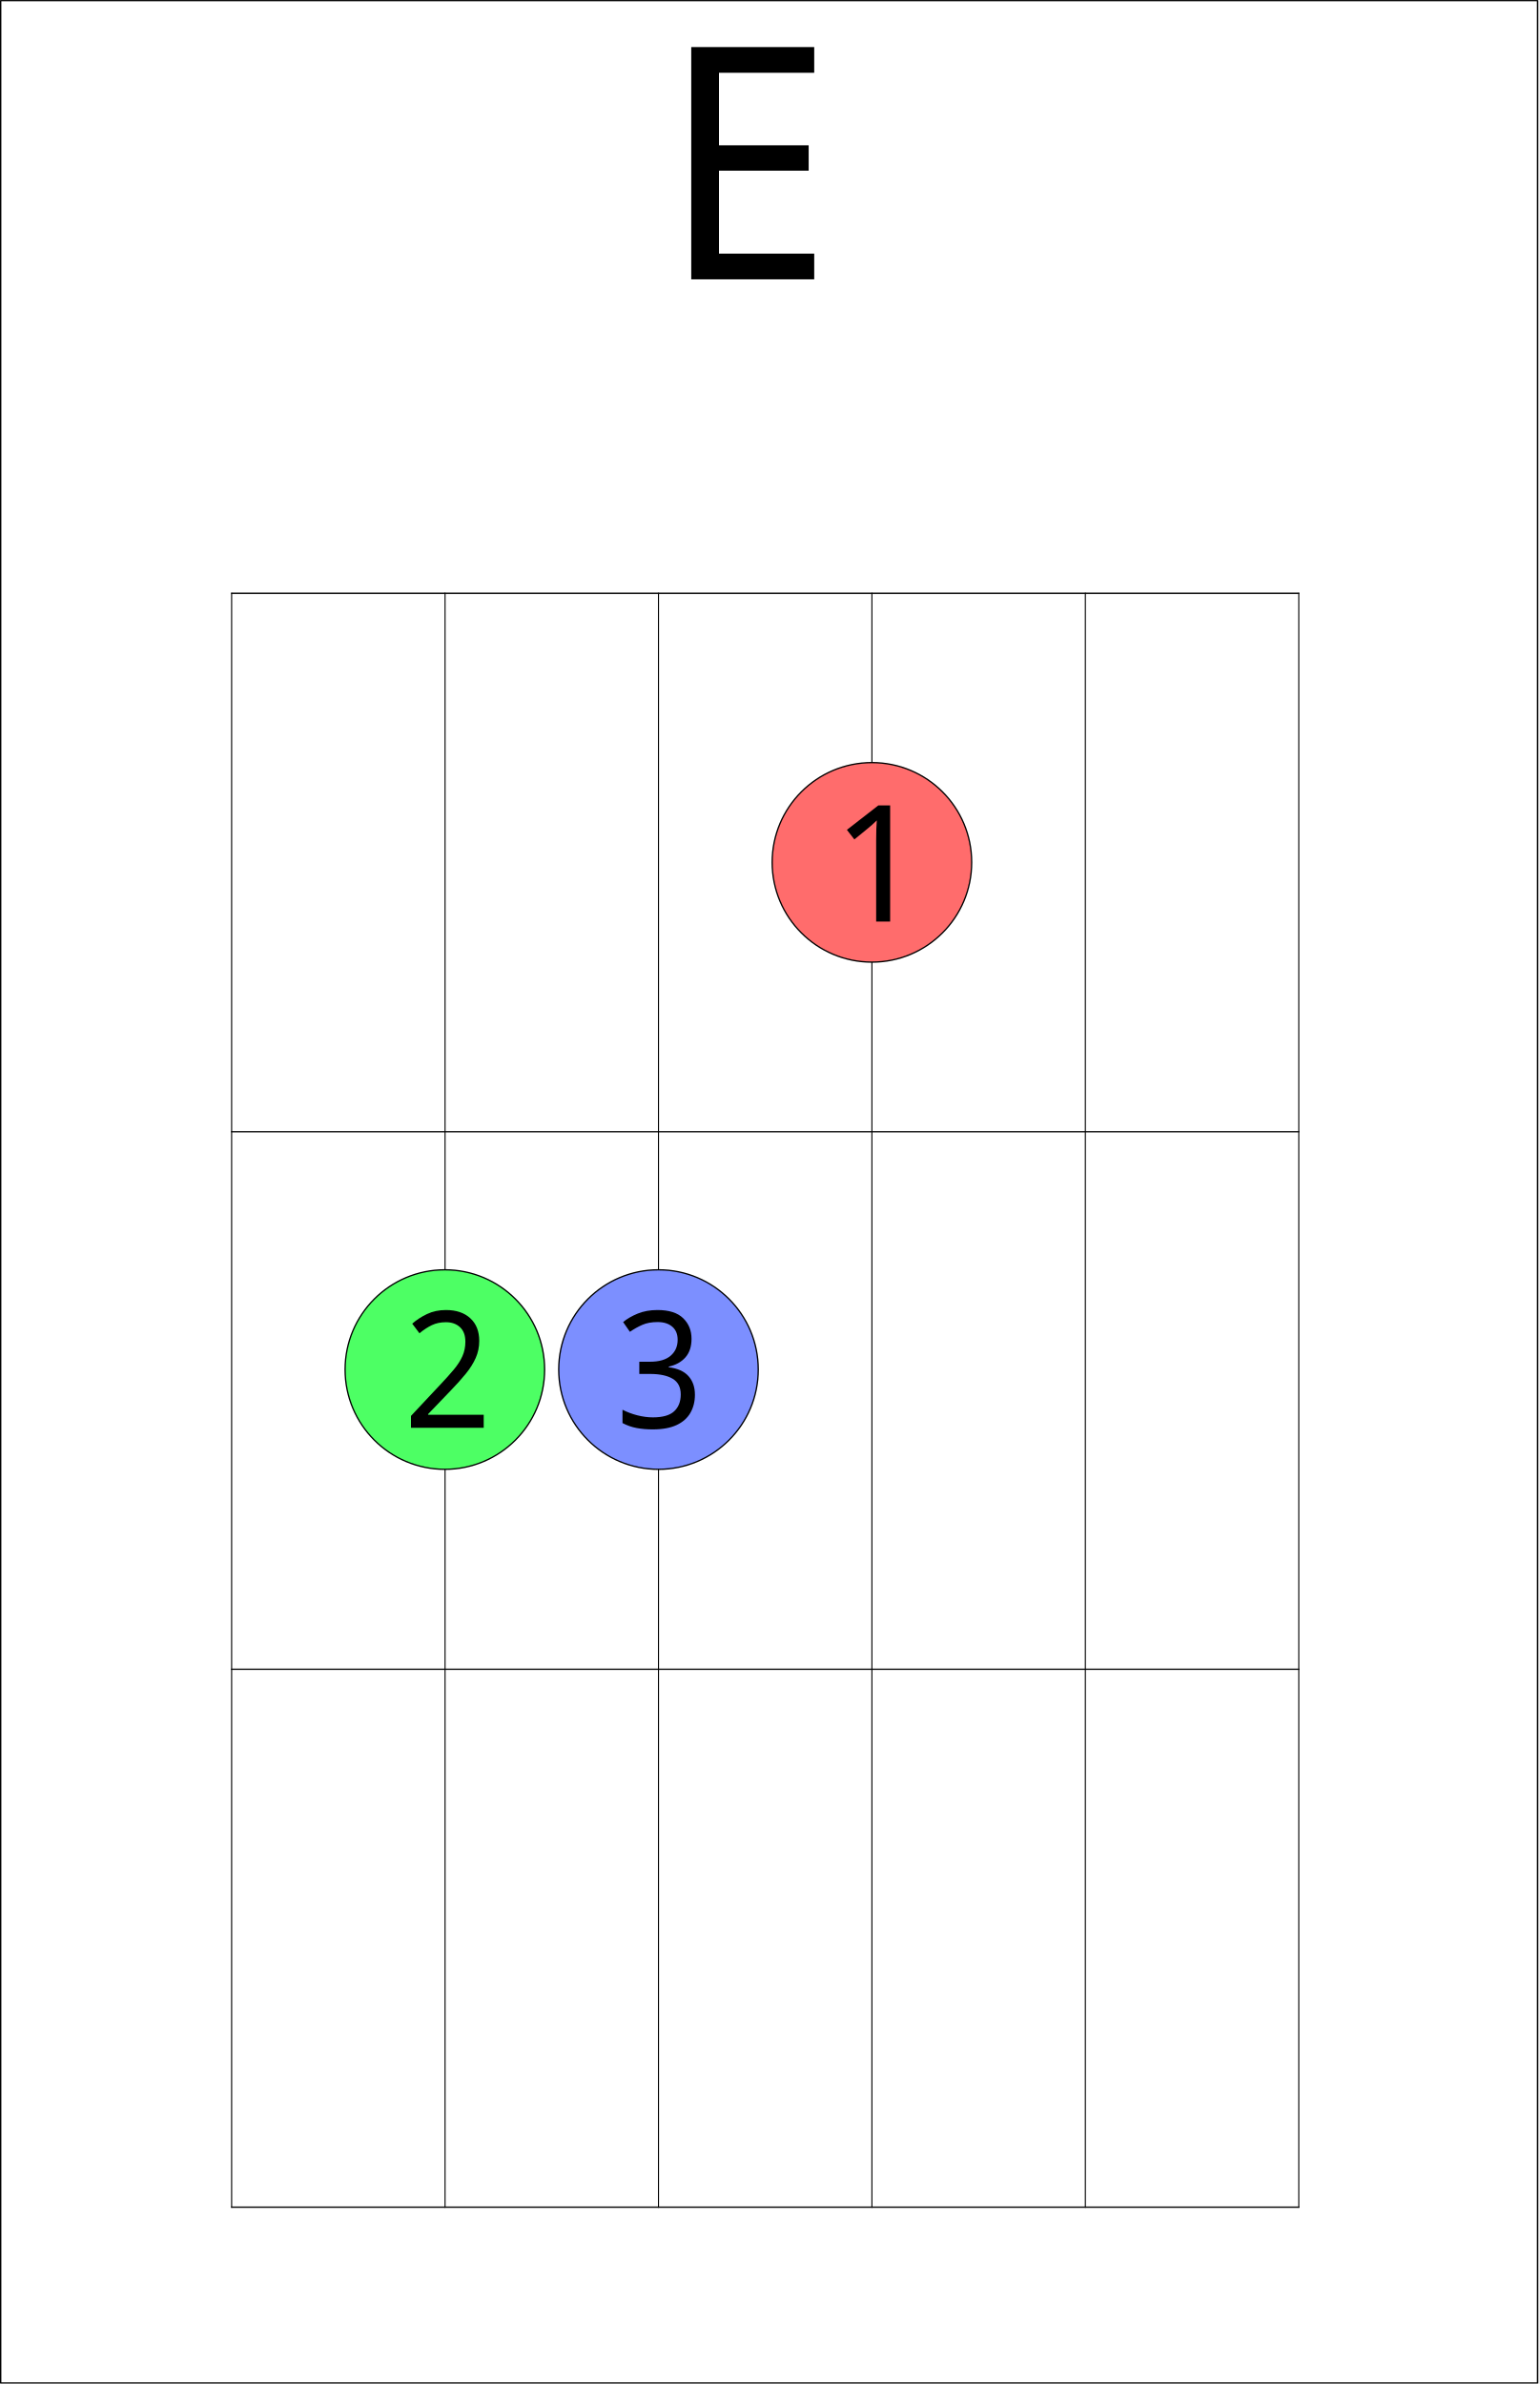
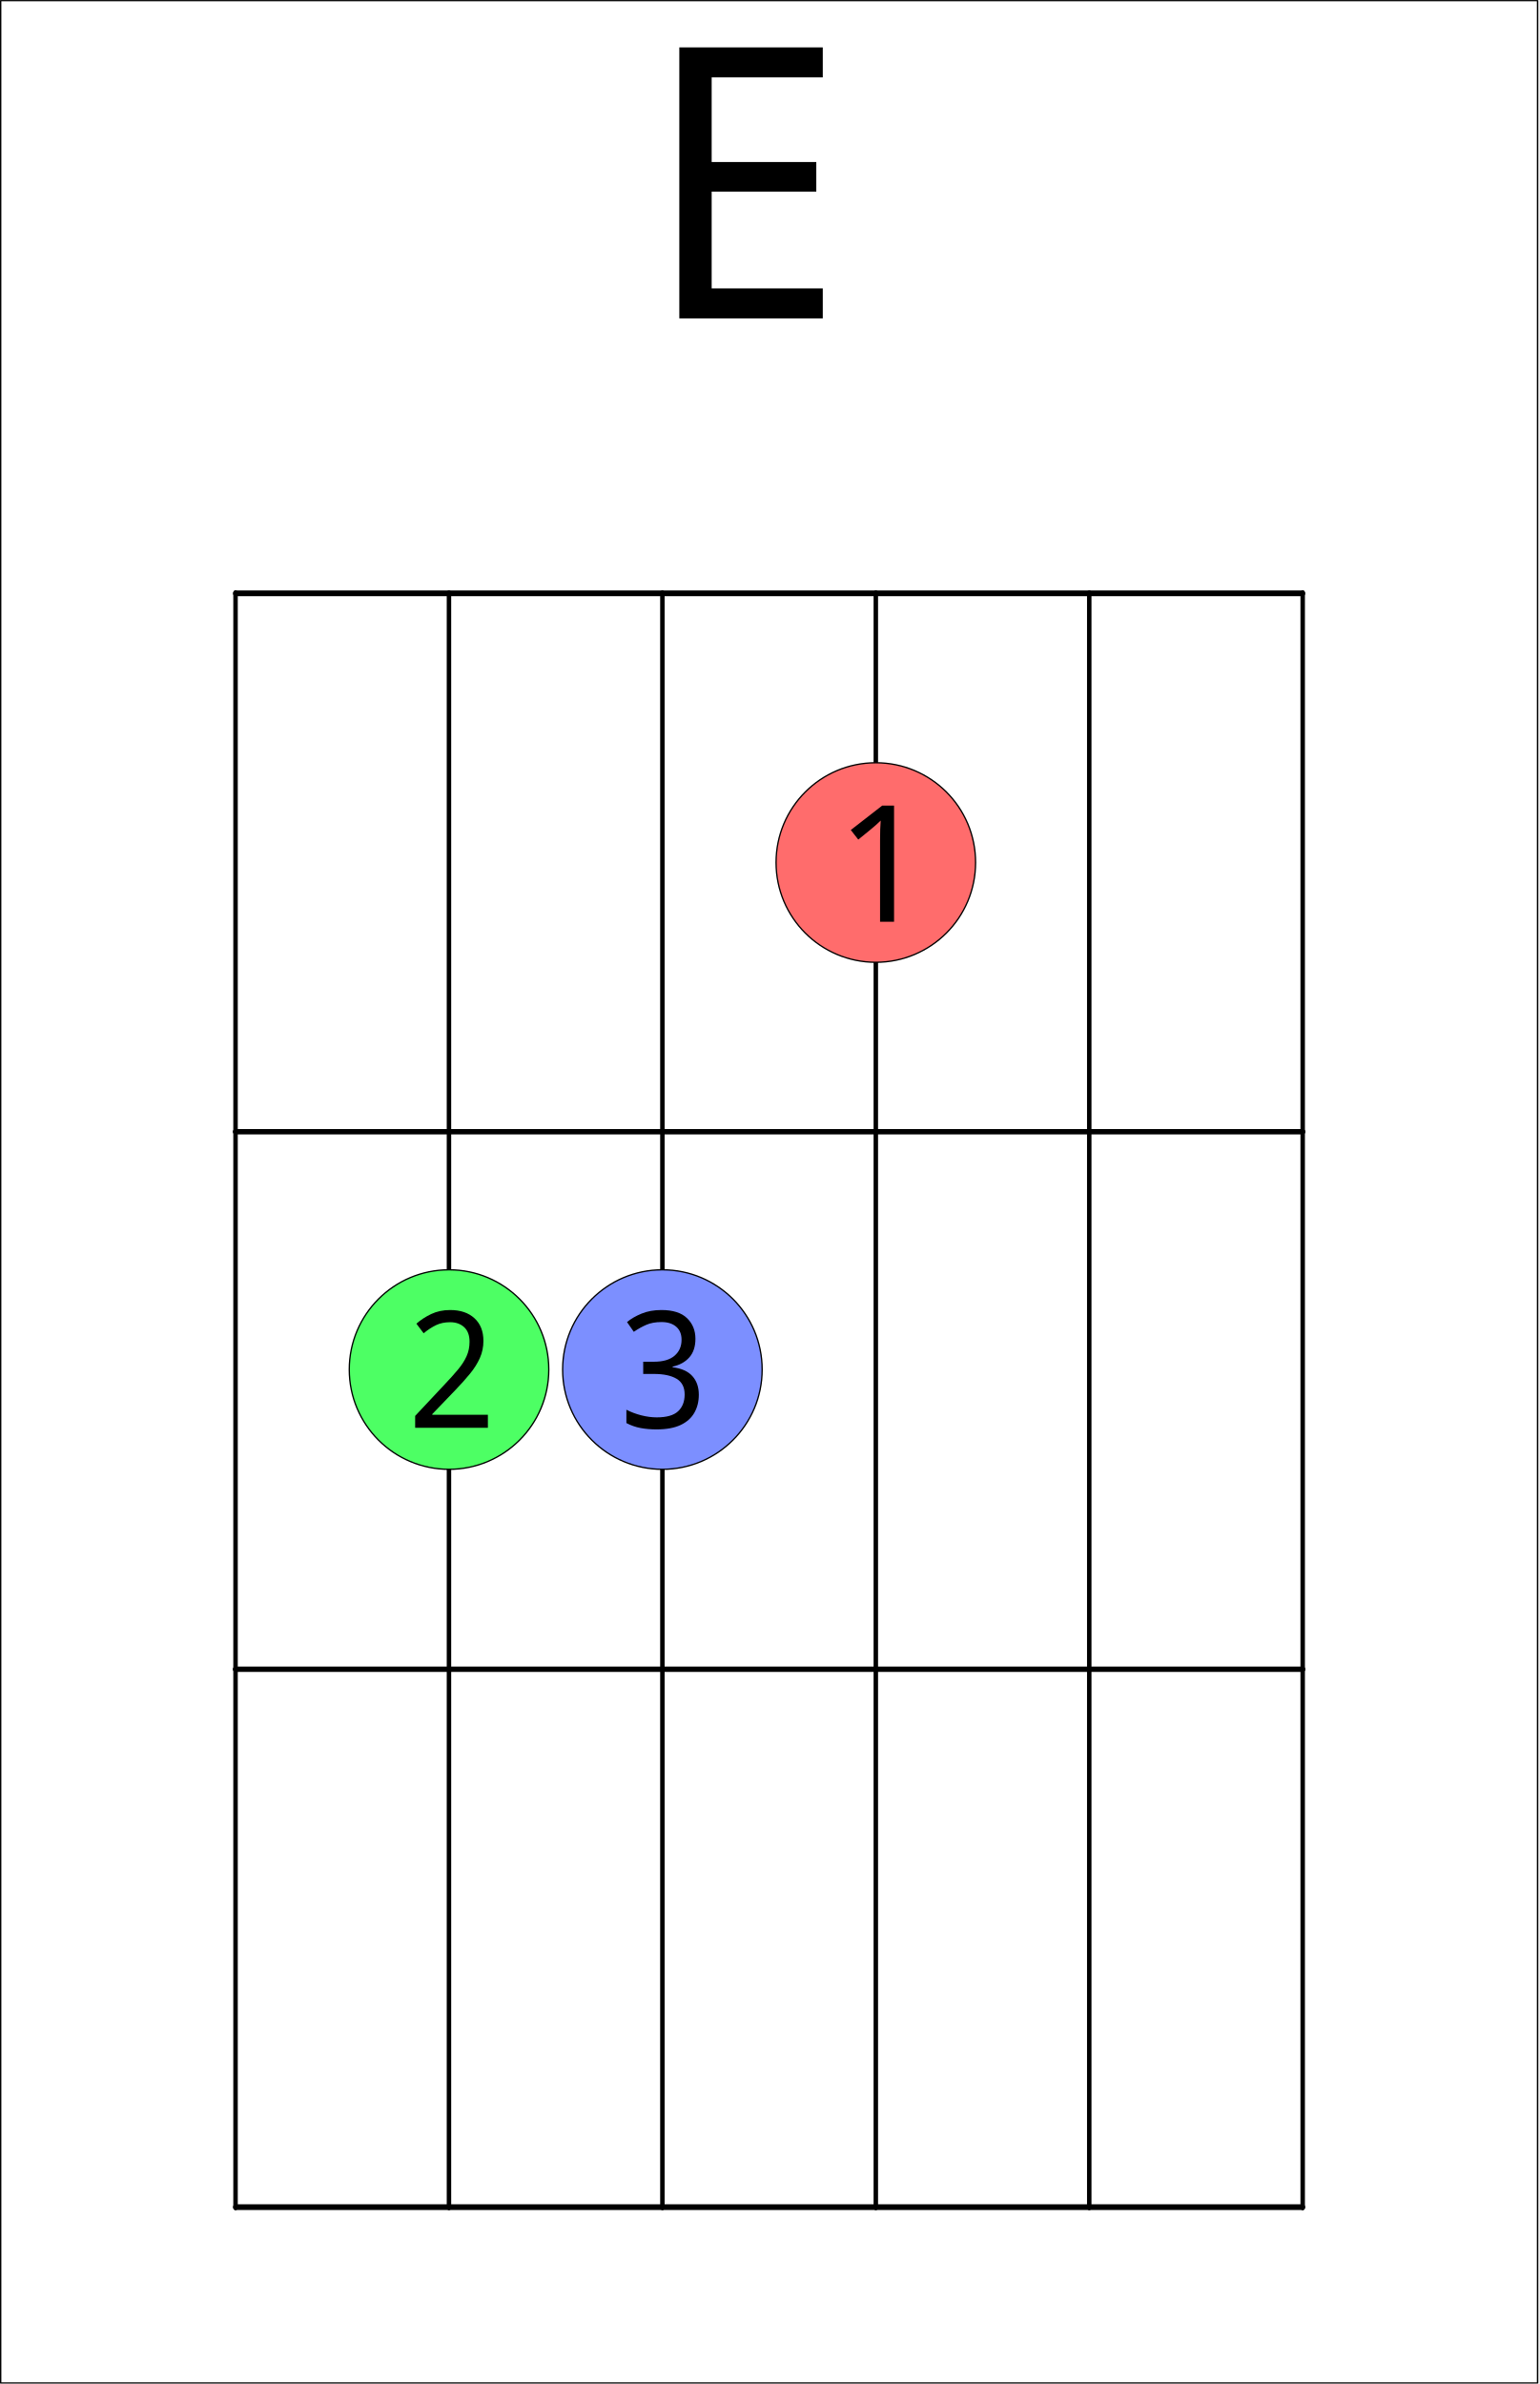
<svg xmlns="http://www.w3.org/2000/svg" width="100%" height="100%" viewBox="0 0 1183 1832" version="1.1" xml:space="preserve" style="fill-rule:evenodd;clip-rule:evenodd;stroke-linecap:round;stroke-linejoin:round;stroke-miterlimit:1.5;">
  <g transform="matrix(1,0,0,1,-1125.071,-324.3032)">
    <g transform="matrix(1.179599,0,0,0.996115,115.0311,294.4734)">
      <rect x="856.681" y="30.448" width="1001.275" height="1837.849" style="fill:white;stroke:black;stroke-width:0.92px;" />
    </g>
-     <g>
+     <g transform="matrix(1,0,0,1,3,0)">
      <g transform="matrix(0.681948,0,0,0.953327,648.722,334.2693)">
-         <path d="M959.535,467.82L959.535,1768.694" style="fill:none;stroke:black;stroke-width:1.21px;" />
+         <path d="M959.535,467.82L959.535,1768.694" style="fill:none;stroke:black;stroke-width:5.03px;" />
      </g>
      <g transform="matrix(0.681948,0,0,0.953327,812.7409,334.2693)">
-         <path d="M959.535,467.82L959.535,1768.694" style="fill:none;stroke:black;stroke-width:1.21px;" />
+         <path d="M959.535,467.82L959.535,1768.694" style="fill:none;stroke:black;stroke-width:5.03px;" />
      </g>
      <g transform="matrix(0.681948,0,0,0.953327,976.7597,334.2693)">
-         <path d="M959.535,467.82L959.535,1768.694" style="fill:none;stroke:black;stroke-width:1.21px;" />
+         <path d="M959.535,467.82L959.535,1768.694" style="fill:none;stroke:black;stroke-width:5.03px;" />
      </g>
      <g transform="matrix(0.681948,0,0,0.953327,1140.779,334.2693)">
-         <path d="M959.535,467.82L959.535,1768.694" style="fill:none;stroke:black;stroke-width:1.21px;" />
+         <path d="M959.535,467.82L959.535,1768.694" style="fill:none;stroke:black;stroke-width:5.03px;" />
      </g>
      <g transform="matrix(0.991923,0,0,0.954545,351.2899,361.5904)">
-         <path d="M1786.306,872.051L959.535,872.051" style="fill:none;stroke:black;stroke-width:1.03px;" />
+         <path d="M1786.306,872.051L959.535,872.051" style="fill:none;stroke:black;stroke-width:4.28px;" />
      </g>
      <g transform="matrix(0.991923,0,0,0.954545,351.2899,242.7936)">
-         <path d="M959.535,1429.21L1786.306,1429.21" style="fill:none;stroke:black;stroke-width:1.03px;" />
+         <path d="M959.535,1429.21L1786.306,1429.21" style="fill:none;stroke:black;stroke-width:4.28px;" />
      </g>
      <g transform="matrix(0.681948,0,0,0.953327,1304.797,334.2693)">
-         <path d="M959.535,467.82L959.535,1768.694" style="fill:none;stroke:black;stroke-width:1.21px;" />
+         <path d="M959.535,467.82L959.535,1768.694" style="fill:none;stroke:black;stroke-width:5.03px;" />
      </g>
      <g transform="matrix(0.681948,0,0,0.953327,1468.816,334.2693)">
-         <path d="M959.535,467.82L959.535,1768.694" style="fill:none;stroke:black;stroke-width:1.21px;" />
+         <path d="M959.535,467.82L959.535,1768.694" style="fill:none;stroke:black;stroke-width:5.03px;" />
      </g>
      <g transform="matrix(0.852435,0,0,0.953327,485.1338,334.2693)">
-         <path d="M959.535,467.82L1921.595,467.82" style="fill:none;stroke:black;stroke-width:1.11px;" />
+         <path d="M959.535,467.82L1921.595,467.82" style="fill:none;stroke:black;stroke-width:4.61px;" />
      </g>
      <g transform="matrix(0.852435,0,0,0.953327,485.1338,334.2693)">
-         <path d="M959.535,1768.694L1921.595,1768.694" style="fill:none;stroke:black;stroke-width:1.11px;" />
+         <path d="M959.535,1768.694L1921.595,1768.694" style="fill:none;stroke:black;stroke-width:4.61px;" />
      </g>
    </g>
-     <g transform="matrix(1,0,0,1,-495.0565,-436.8986)">
+     <g transform="matrix(1,0,0,1,-492.0565,-436.8986)">
      <g transform="matrix(1,0,0,1,180.2814,500.3977)">
        <circle cx="1945.888" cy="1313.251" r="76.664" style="fill:rgb(124,143,255);stroke:black;stroke-width:1px;" />
      </g>
      <g transform="matrix(0.943679,0,0,0.996115,611.4267,1134.302)">
        <g transform="matrix(125.4875,0,0,125.4875,1639.98,726.9097)">
                </g>
        <text x="1570.19px" y="726.91px" style="font-family:'MicrosoftSansSerif', 'Microsoft Sans Serif', sans-serif;font-size:125.488px;">3</text>
      </g>
    </g>
-     <g transform="matrix(1,0,0,1,-167.1758,-23.58361)">
+     <g transform="matrix(1,0,0,1,-163.9648,-23.58361)">
      <g transform="matrix(1,0,0,1,-311.7752,87.08275)">
        <circle cx="1945.888" cy="1313.251" r="76.664" style="fill:rgb(77,255,100);stroke:black;stroke-width:1px;" />
      </g>
      <g transform="matrix(0.943679,0,0,0.996115,120.6423,720.9872)">
        <g transform="matrix(125.4875,0,0,125.4875,1639.98,726.9097)">
                </g>
        <text x="1570.19px" y="726.91px" style="font-family:'MicrosoftSansSerif', 'Microsoft Sans Serif', sans-serif;font-size:125.488px;">2</text>
      </g>
    </g>
-     <g transform="matrix(0.943679,0,0,0.996115,799.8981,335.0368)">
-       <g transform="matrix(250.9751,0,0,250.9751,1050.549,204.7234)">
+     <g transform="matrix(0.943679,0,0,0.996115,786.8981,365.0368)">
+       <g transform="matrix(292.8043,0,0,292.8043,1078.449,204.7234)">
            </g>
-       <text x="883.151px" y="204.723px" style="font-family:'MicrosoftSansSerif', 'Microsoft Sans Serif', sans-serif;font-size:250.975px;">E</text>
+       <text x="883.151px" y="204.723px" style="font-family:'MicrosoftSansSerif', 'Microsoft Sans Serif', sans-serif;font-size:292.804px;">E</text>
    </g>
-     <g transform="matrix(1,0,0,1,-179.3947,28.21518)">
+     <g transform="matrix(1,0,0,1,-176.3947,28.33606)">
      <g transform="matrix(1,0,0,1,28.63835,-354.4734)">
        <circle cx="1945.888" cy="1313.251" r="76.664" style="fill:rgb(255,108,108);stroke:black;stroke-width:1px;" />
      </g>
      <g transform="matrix(0.996115,0,0,0.996115,380.0719,280.194)">
        <g transform="matrix(125.4875,0,0,125.4875,1639.98,726.9097)">
                </g>
        <text x="1570.19px" y="726.91px" style="font-family:'MicrosoftSansSerif', 'Microsoft Sans Serif', sans-serif;font-size:125.488px;">1</text>
      </g>
    </g>
  </g>
</svg>
